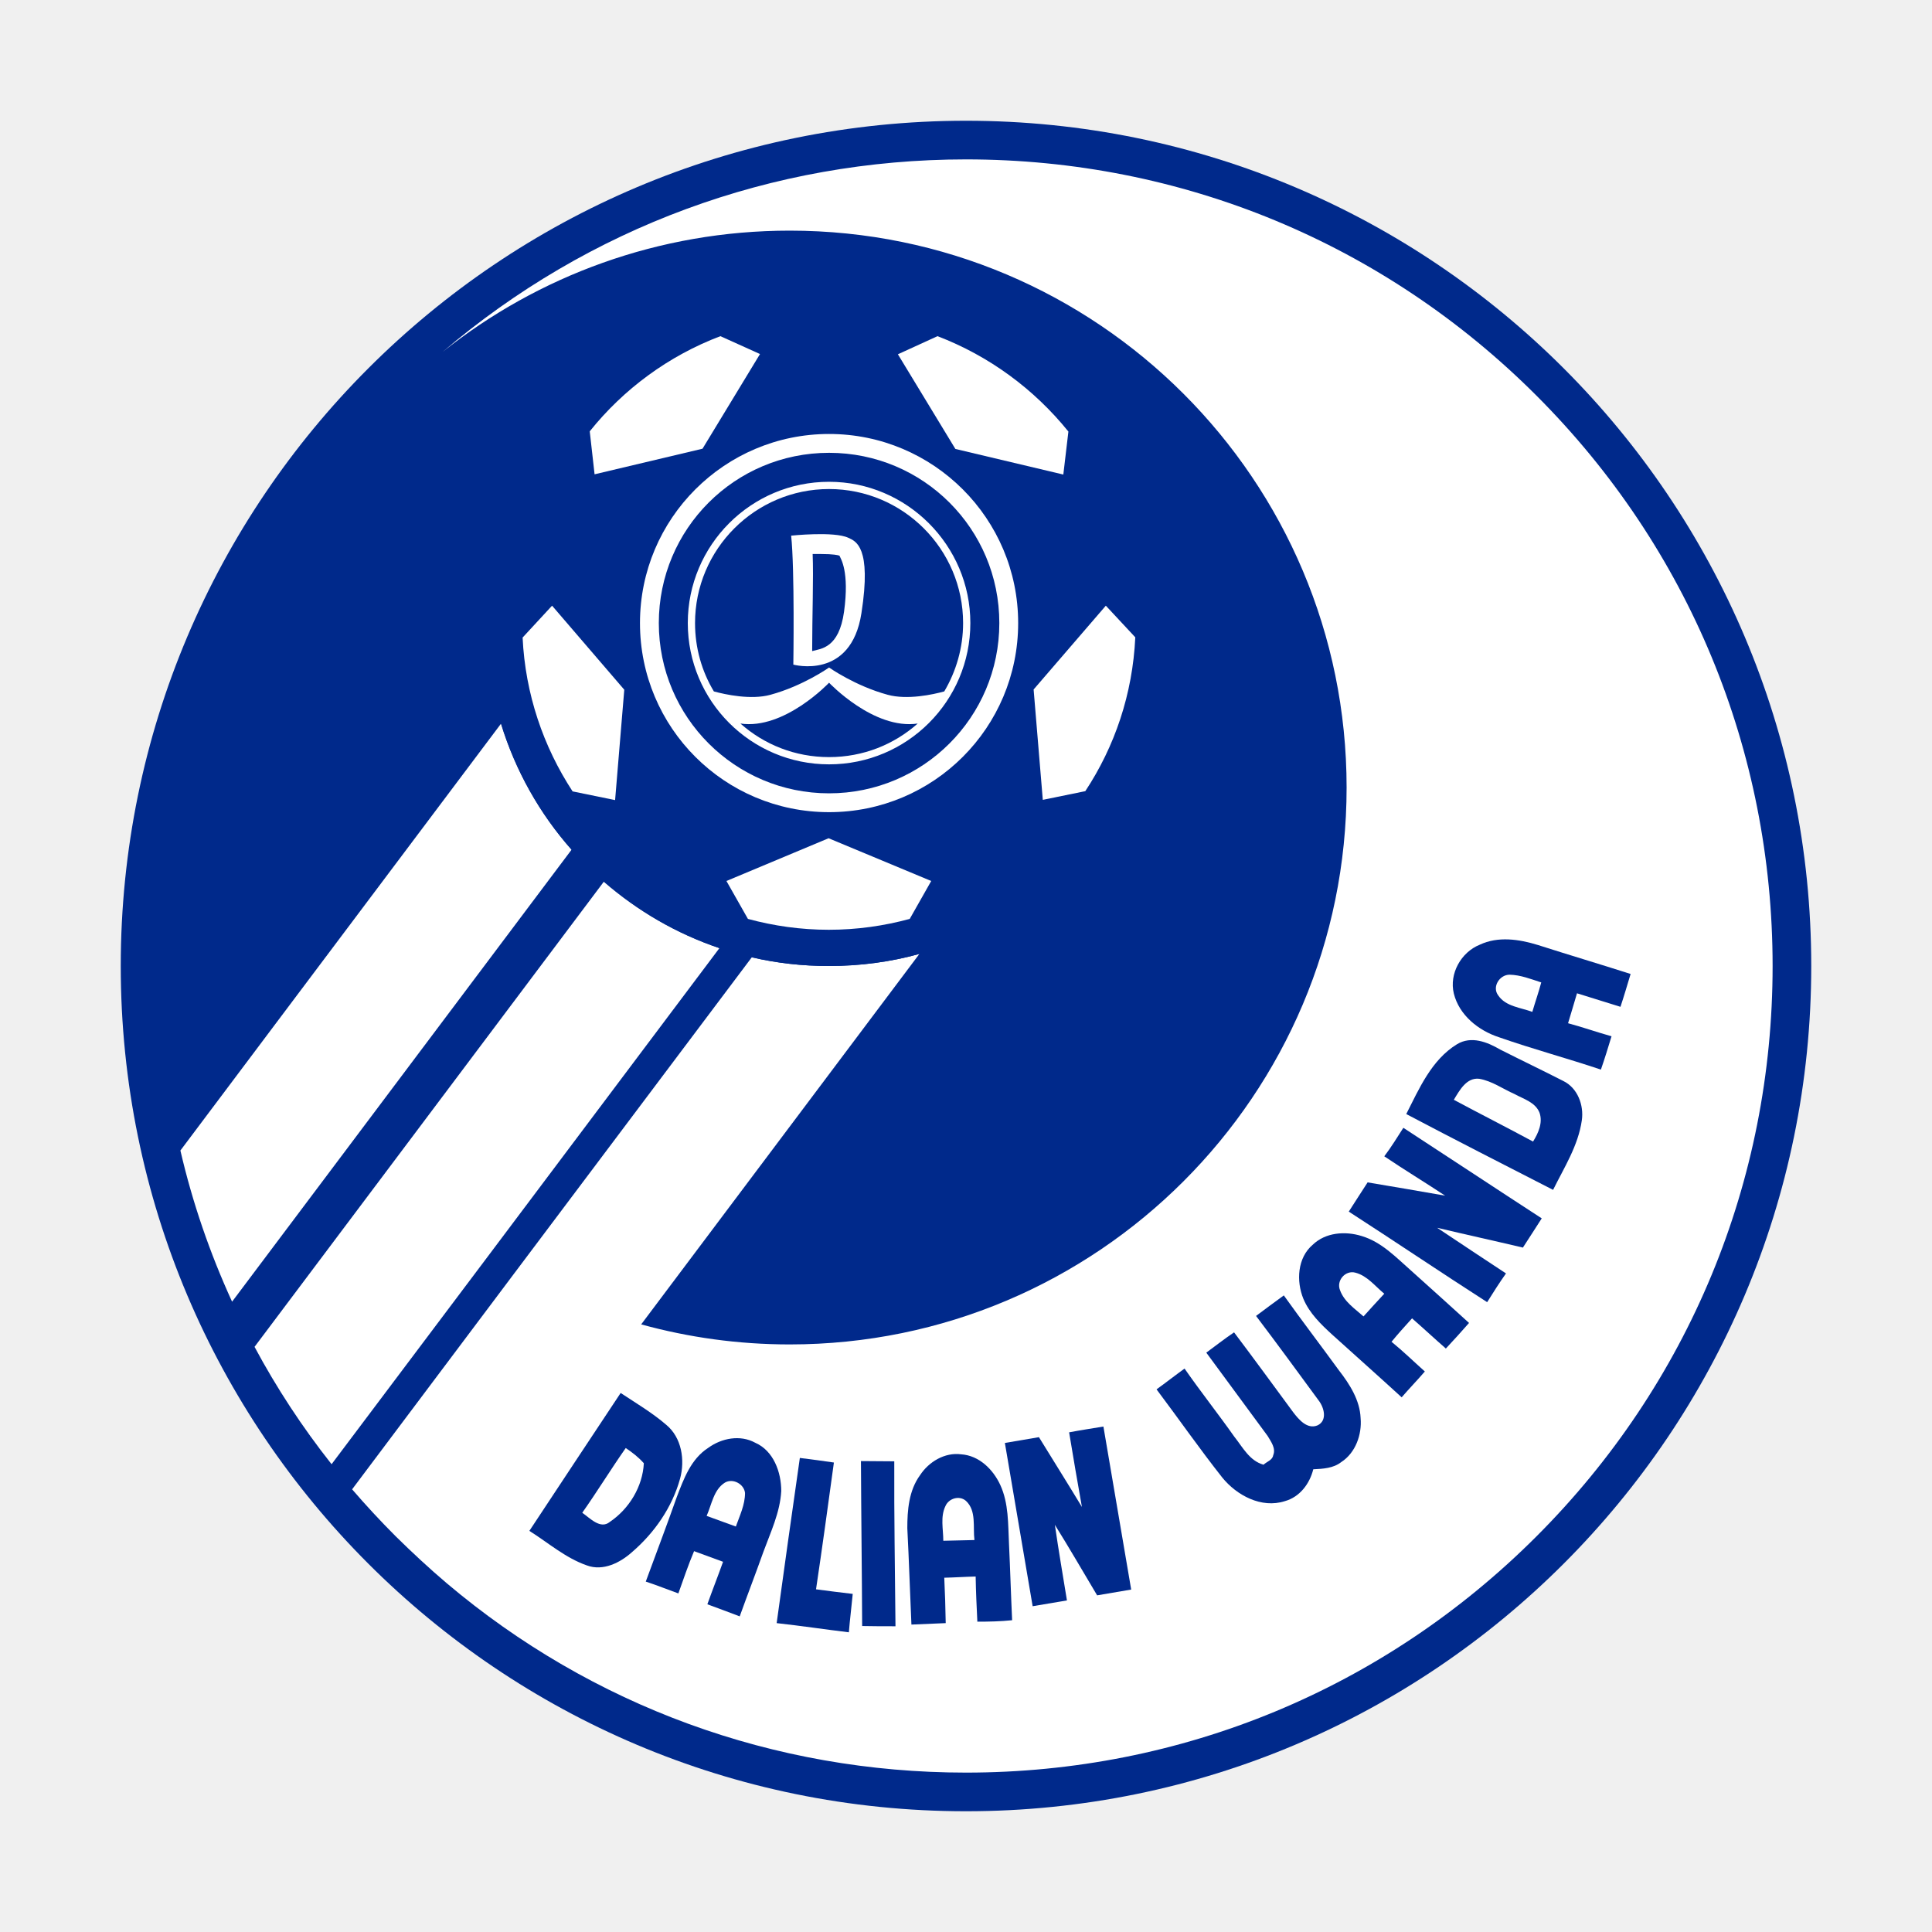
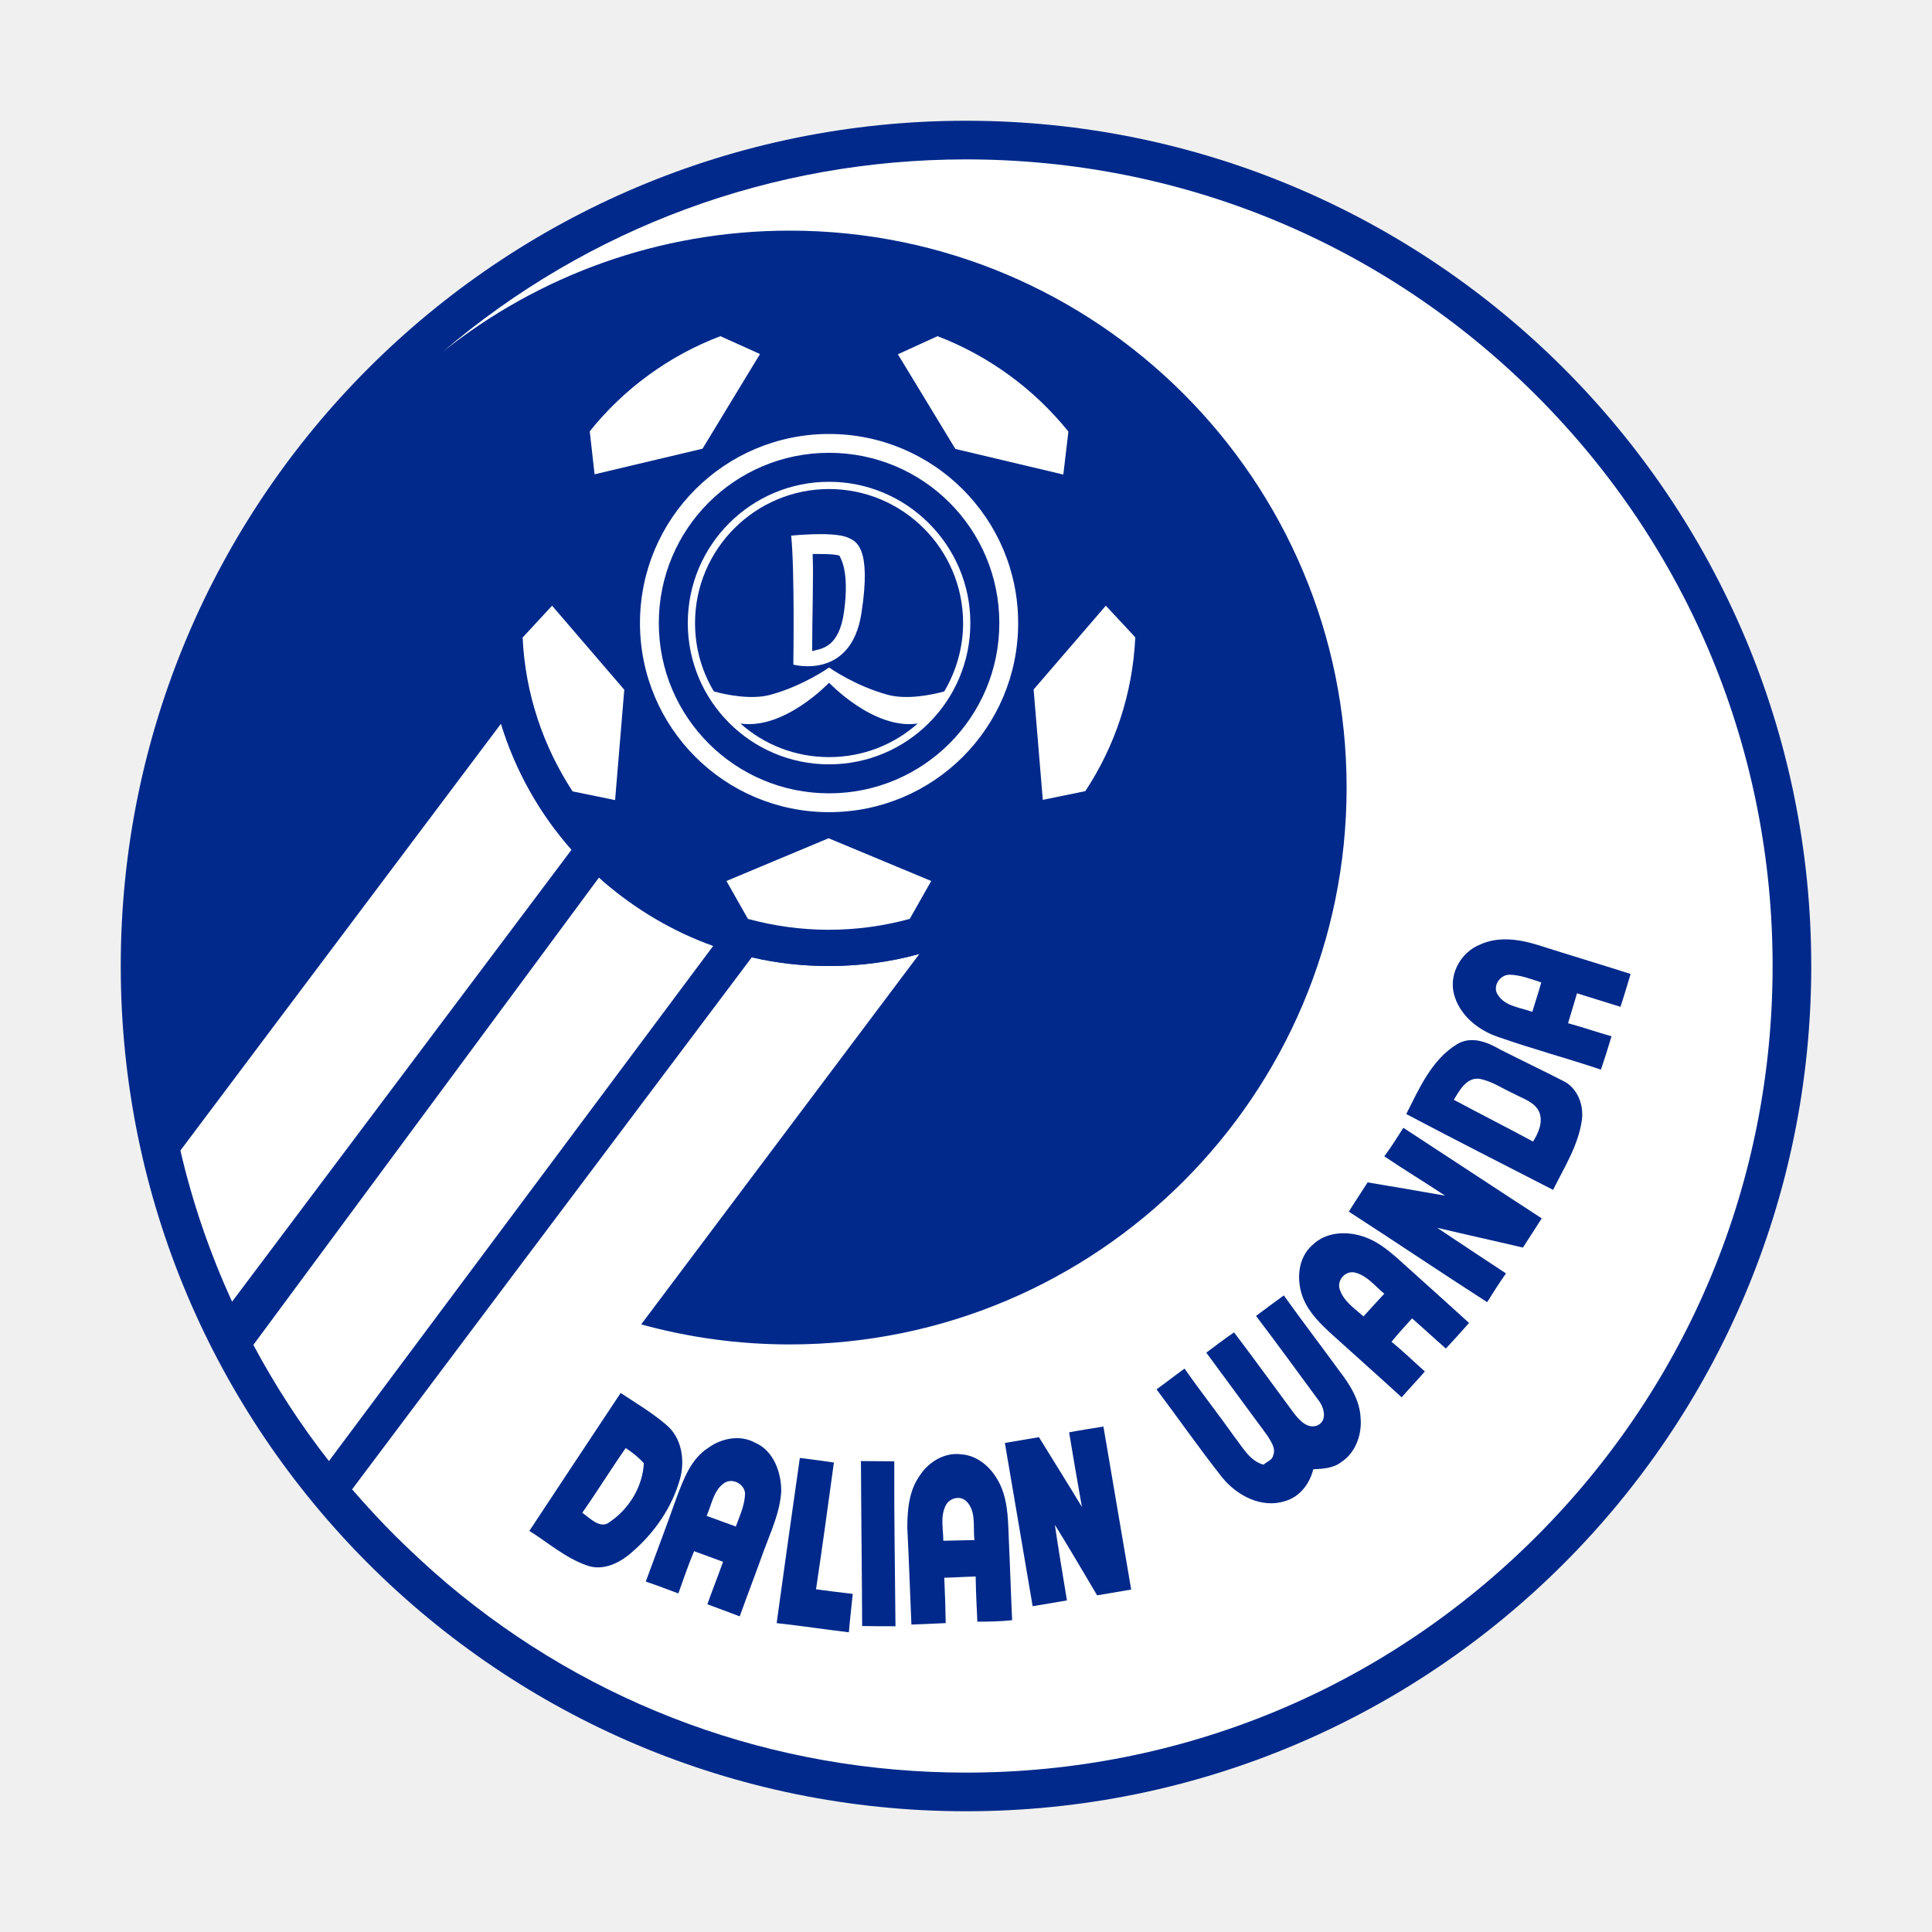
- <svg xmlns="http://www.w3.org/2000/svg" version="1.1" x="0px" y="0px" viewBox="0 0 800 800" style="enable-background:new 0 0 800 800;" xml:space="preserve">
+ <svg xmlns="http://www.w3.org/2000/svg" version="1.1" id="图层_1" x="0px" y="0px" viewBox="0 0 800 800" style="enable-background:new 0 0 800 800;" xml:space="preserve">
  <style type="text/css">
	.st0{fill:#00298B;}
	.st1{fill:#FFFFFF;}
</style>
  <g>
    <circle class="st0" cx="400" cy="400" r="350" />
-     <g>
-       <path class="st1" d="M734,400c0,89.2-34.7,173.1-97.8,236.2C573.1,699.3,489.2,734,400,734c-79.6,0-154.9-27.6-215-78.4    c-7.3-6.2-14.3-12.7-21.2-19.5c-6.3-6.3-12.3-12.8-18-19.4l67.5-89.9l98-130.4c10.3,2.4,21,3.6,31.9,3.6c13,0,25.6-1.7,37.5-5    L265.5,548.4c19.6,5.4,40.2,8.3,61.5,8.3c127.3,0,230.6-103.2,230.6-230.6c0-127.3-103.2-230.6-230.6-230.6    c-54.3,0-104.3,18.8-143.7,50.2C243.7,94.2,319.7,66,400,66c89.2,0,173.1,34.7,236.2,97.8C699.3,226.9,734,310.8,734,400z" />
-       <path class="st1" d="M236.7,351.8l-89.3,118.9l-51.3,68.3c-9.2-20.1-16.4-41-21.4-62.6v0l41.9-55.8l90.9-121    C213.4,319.1,223.5,336.8,236.7,351.8z" />
-       <path class="st1" d="M297.9,392.6L202.2,520l-64.9,86.3c-12.1-15.3-22.8-31.6-31.9-48.6l54.6-72.7l90.1-120    C264,377.2,280.1,386.6,297.9,392.6z" />
-     </g>
-     <path class="st0" d="M485.2,258c0,65.4-44.3,120.5-104.5,137c-11.9,3.3-24.5,5-37.5,5c-11,0-21.7-1.2-31.9-3.6   c-4.6-1.1-9-2.3-13.4-3.8h0c-17.8-6-33.9-15.4-47.8-27.4c-4.8-4.1-9.3-8.6-13.5-13.4c-13.2-14.9-23.2-32.7-29.2-52.2   c-4-13.1-6.2-27.1-6.2-41.6c0-78.4,63.6-142,142-142S485.2,179.6,485.2,258z" />
-     <path class="st1" d="M385.6,364.8l-8.9,15.7c-10.7,2.9-21.9,4.5-33.5,4.5c-11.6,0-22.8-1.6-33.5-4.5l-8.9-15.7l42.3-17.7   L385.6,364.8z M457.9,250.8L428,285.5l3.8,45.7l17.6-3.6c12.2-18.5,19.6-40.2,20.7-63.7L457.9,250.8z M388.2,139.2l-16.4,7.5   l23.8,39.2l44.7,10.6l2.1-17.8C428.2,161.1,409.6,147.4,388.2,139.2z M298.3,139.2c-21.4,8.1-40.1,21.9-54.1,39.4l2,17.8l44.7-10.6   l23.8-39.2L298.3,139.2z M228.6,250.8L216.4,264c1.1,23.4,8.6,45.2,20.7,63.7l17.6,3.6l3.8-45.7L228.6,250.8z" />
+     <path class="st1" d="M734,400c0,89.2-34.7,173.1-97.8,236.2S489.2,734,400,734c-79.6,0-154.9-27.6-215-78.4   c-7.3-6.2-14.3-12.7-21.2-19.5c-6.3-6.3-12.3-12.8-18-19.4l67.5-89.9l98-130.4c10.3,2.4,21,3.6,31.9,3.6c13,0,25.6-1.7,37.5-5   L265.5,548.4c19.6,5.4,40.2,8.3,61.5,8.3c127.3,0,230.6-103.2,230.6-230.6c0-127.3-103.2-230.6-230.6-230.6   c-54.3,0-104.3,18.8-143.7,50.2C243.7,94.2,319.7,66,400,66c89.2,0,173.1,34.7,236.2,97.8S734,310.8,734,400z" />
+     <path class="st1" d="M236.7,351.8l-89.3,118.9L96.1,539c-9.2-20.1-16.4-41-21.4-62.6l0,0l41.9-55.8l90.9-121   C213.4,319.1,223.5,336.8,236.7,351.8z" />
+     <path class="st0" d="M485.2,258c0,65.4-44.3,120.5-104.5,137c-11.9,3.3-24.5,5-37.5,5c-11,0-21.7-1.2-31.9-3.6   c-4.6-1.1-9-2.3-13.4-3.8l0,0c-17.8-6-33.9-15.4-47.8-27.4c-4.8-4.1-9.3-8.6-13.5-13.4c-13.2-14.9-23.2-32.7-29.2-52.2   c-4-13.1-6.2-27.1-6.2-41.6c0-78.4,63.6-142,142-142S485.2,179.6,485.2,258z" />
+     <path class="st1" d="M295.3,391.7L136.2,605c-11.9-15.2-22.3-31.3-31.3-48.1L248,363.4c0.7,0.6,1.4,1.2,2,1.8   C263.3,376.6,278.5,385.7,295.3,391.7z" />
+   </g>
+   <g>
+     <path class="st1" d="M385.6,364.8l-8.9,15.7c-10.7,2.9-21.9,4.5-33.5,4.5s-22.8-1.6-33.5-4.5l-8.9-15.7l42.3-17.7L385.6,364.8z    M457.9,250.8L428,285.5l3.8,45.7l17.6-3.6c12.2-18.5,19.6-40.2,20.7-63.7L457.9,250.8z M388.2,139.2l-16.4,7.5l23.8,39.2   l44.7,10.6l2.1-17.8C428.2,161.1,409.6,147.4,388.2,139.2z M298.3,139.2c-21.4,8.1-40.1,21.9-54.1,39.4l2,17.8l44.7-10.6l23.8-39.2   L298.3,139.2z M228.6,250.8L216.4,264c1.1,23.4,8.6,45.2,20.7,63.7l17.6,3.6l3.8-45.7L228.6,250.8z" />
    <path class="st1" d="M343.3,179.7c-43.2,0-78.3,35-78.3,78.3s35,78.3,78.3,78.3s78.3-35,78.3-78.3S386.5,179.7,343.3,179.7z    M343.3,328.5c-38.9,0-70.5-31.5-70.5-70.5s31.5-70.5,70.5-70.5s70.5,31.5,70.5,70.5S382.2,328.5,343.3,328.5z" />
    <g>
-       <path class="st1" d="M343.3,199.5c-32.3,0-58.5,26.2-58.5,58.5c0,32.3,26.2,58.5,58.5,58.5c32.3,0,58.5-26.2,58.5-58.5    C401.8,225.8,375.5,199.5,343.3,199.5z M343.3,202.5c30.6,0,55.5,24.9,55.5,55.5c0,10.3-2.9,20-7.8,28.3    c-4.7,1.3-15.3,3.6-23.4,1.4c-13.6-3.7-24.3-11.3-24.3-11.3s-10.7,7.6-24.3,11.3c-8,2.2-18.7-0.1-23.4-1.4c-5-8.3-7.8-18-7.8-28.3    C287.8,227.4,312.7,202.5,343.3,202.5z M306.6,299.6c18.2,2.7,36.7-16.9,36.7-16.9s18.5,19.6,36.7,16.9    c-9.8,8.7-22.6,13.9-36.7,13.9C329.2,313.5,316.4,308.3,306.6,299.6z" />
-       <path class="st1" d="M328.5,275.2c0,0,0.6-39.4-0.9-53.4c0,0,17.8-1.9,23.7,0.9c3,1.4,9.7,3.6,5.4,31.2    C352.4,281.8,328.5,275.2,328.5,275.2z M349.5,253.3c2.3-16.8-1.4-22-1.9-23.2c0,0-0.3-0.1-0.3-0.1c-0.3-0.1-2.1-0.6-7.5-0.6    c-0.6,0-2.7,0-3.3,0c0.4,9.6-0.2,25.7-0.2,40.2C340,268.6,347.4,268.4,349.5,253.3z" />
-     </g>
-     <g>
-       <path class="st0" d="M602,411.4c-2-8.2,3-17.1,10.7-20.2c7.6-3.6,16.3-2.3,24.1,0.1c12.8,4.1,25.6,7.9,38.4,12    c-1.4,4.6-2.7,9.1-4.2,13.6c-6-1.9-12-3.7-18-5.6c-1.2,4.2-2.5,8.3-3.7,12.4c6,1.6,11.9,3.7,18,5.4c-1.4,4.6-2.8,9.2-4.4,13.8    c-14-4.7-28.2-8.5-42.2-13.4C612.1,426.7,604.2,420.3,602,411.4L602,411.4z M620.4,412.2c3.1,4.6,9.3,5,14.1,6.8    c1.2-4.1,2.6-8.1,3.7-12.2c-4.3-1.4-8.6-3.1-13.1-3.2C620.9,403.6,617.7,408.7,620.4,412.2L620.4,412.2z" />
-       <path class="st0" d="M603.3,432.4c5.9-3.6,12.6-0.9,17.9,2.2c8.7,4.4,17.5,8.6,26.1,13c6,2.9,8.6,10.1,7.7,16.3    c-1.5,10.5-7.3,19.5-11.9,28.8c-20.3-10.4-40.7-20.8-60.8-31.4C587.6,450.9,592.7,438.9,603.3,432.4L603.3,432.4z M602,455.4    c11,5.9,21.9,11.4,32.8,17.3c2.2-3.5,4.1-7.8,2.7-11.9c-1.7-4.4-6.6-5.7-10.4-7.8c-4.8-2.1-9.3-5.4-14.6-6.3    C607.3,446.1,604.4,451.4,602,455.4L602,455.4z" />
-       <path class="st0" d="M573.2,478.8c2.9-3.8,5.3-7.8,7.9-11.8c19.2,12.5,38.2,25.1,57.3,37.5c-2.6,4-5.1,8-7.8,12.1    c-11.8-2.8-23.7-5.4-35.5-8.2c9.5,6.3,19,12.7,28.5,18.9c-2.7,3.8-5.3,7.9-7.8,11.9c-19.3-12.4-38.1-25.1-57.3-37.5    c2.6-4,5.1-8,7.8-12.1c10.7,1.8,21.4,3.6,32.1,5.5C590.1,489.6,581.5,484.4,573.2,478.8L573.2,478.8z" />
-       <path class="st0" d="M543.6,515.4c5.3-5.1,13.4-5.7,20.2-3.6c8.4,2.5,14.4,9,20.8,14.6c7.9,7.1,15.8,14.2,23.7,21.4    c-3.1,3.5-6.3,7.1-9.6,10.6c-4.7-4.1-9.2-8.3-14-12.5c-2.9,3.2-5.8,6.4-8.5,9.7c4.8,3.9,9.2,8.2,13.8,12.3    c-3.1,3.6-6.5,7.1-9.6,10.7c-9.5-8.7-19.2-17.3-28.7-25.9c-4.7-4.3-9.5-8.9-12-14.9C536.7,530.5,537.2,520.8,543.6,515.4    L543.6,515.4z M554.9,534.3c1.7,4.7,6.1,7.6,9.7,10.8c2.8-3.1,5.7-6.3,8.6-9.4c-3.8-3.1-7-7.4-11.9-8.7    C557.1,525.8,553.2,530.3,554.9,534.3L554.9,534.3z" />
-       <path class="st0" d="M520.1,544.9c3.8-2.9,7.7-5.7,11.5-8.5c7.5,10.5,15.3,20.7,22.8,31c4.5,5.8,8.7,12.4,9,19.8    c0.6,6.8-2.1,14.4-8,18.2c-3.3,2.6-7.6,2.8-11.6,3c-1.5,6-5.6,11.5-11.8,13.2c-9.7,3.1-19.9-2.4-25.9-9.8    c-9.4-11.9-18.1-24.4-27.2-36.5c3.9-2.8,7.7-5.8,11.6-8.6c6.6,9.5,13.9,18.7,20.6,28.2c3.5,4.4,6.3,10,12.1,11.6    c1.4-1.3,3.7-1.9,4-3.9c1.2-2.9-0.9-5.6-2.3-8c-8.4-11.5-17-23-25.4-34.5c3.8-2.8,7.5-5.7,11.5-8.4c8.3,11,16.4,22.1,24.5,33.1    c2.3,3,5.8,7.2,10.1,5.4c4.1-2,2.7-7.3,0.5-10.2C537.5,568.3,528.9,556.5,520.1,544.9L520.1,544.9z" />
-       <path class="st0" d="M219.2,633.9c12.6-19,25.2-38.2,37.8-57.1c6.5,4.3,13.1,8.2,18.9,13.2c6.4,5.3,7.8,14.6,5.7,22.3    c-3.3,11.9-10.6,22.4-19.9,30.4c-4.9,4.4-12,8-18.7,5.5C234.1,645.1,227,638.8,219.2,633.9L219.2,633.9z M241.1,626.4    c3.2,2.2,7.5,7,11.4,3.8c8-5.4,13.6-14.6,14.1-24.3c-2.2-2.5-4.8-4.5-7.5-6.3C253,608.3,247.3,617.6,241.1,626.4L241.1,626.4z" />
-       <path class="st0" d="M442.7,593.1c4.7-0.9,9.4-1.6,14.2-2.4c3.8,22.5,7.7,45,11.5,67.5c-4.7,0.8-9.4,1.6-14.1,2.4    c-5.8-9.7-11.5-19.6-17.5-29.2c1.5,10.4,3.3,20.9,5,31.3c-4.7,0.8-9.4,1.6-14.2,2.4c-3.8-22.5-7.7-45.1-11.5-67.6    c4.7-0.8,9.4-1.6,14.1-2.4c5.9,9.6,12,19.3,17.8,28.9C446.2,613.9,444.4,603.5,442.7,593.1L442.7,593.1z" />
-       <path class="st0" d="M331.2,603.7c4.8,0.6,9.4,1.2,14.1,1.9c-2.4,17.5-4.8,35.1-7.4,52.5c5.1,0.7,10.2,1.3,15.2,1.9    c-0.5,5.4-1.2,10.7-1.6,15.9c-10-1.2-19.9-2.7-29.9-3.8C324.7,649.5,327.9,626.7,331.2,603.7L331.2,603.7z" />
-       <path class="st0" d="M356.5,605c4.6,0,9.2,0.1,13.8,0.1c-0.1,22.8,0.3,45.6,0.5,68.3c-4.6,0-9.2,0-13.8-0.1    C356.9,650.6,356.6,627.8,356.5,605L356.5,605z" />
-       <path class="st0" d="M293.3,599.5c5.5-4,13.2-5.5,19.4-2.1c7.6,3.3,10.8,12.2,10.8,20c-0.5,8.9-4.4,17-7.4,25.2    c-3.2,9-6.6,17.8-9.8,26.7c-4.5-1.7-9-3.4-13.4-5c2.1-5.9,4.4-11.7,6.5-17.6c-4-1.5-8-2.9-12-4.4c-2.4,5.7-4.4,11.6-6.5,17.5    c-4.5-1.6-8.9-3.4-13.5-4.9c4.3-11.7,8.7-23.3,12.8-34.9C283.1,612.4,286.1,604.1,293.3,599.5L293.3,599.5z M300.2,613.9    c-4.7,2.9-5.5,9.1-7.6,13.8c4,1.5,8.1,2.9,12.1,4.4c1.6-4.5,3.8-9,3.8-13.9C308.1,614.5,303.5,612,300.2,613.9L300.2,613.9z" />
-       <path class="st0" d="M381,610.8c3.6-5.5,10.2-9.5,17-8.6c7.4,0.5,13.2,6.2,16.2,12.7c3.5,7.6,3.2,16.2,3.6,24.3    c0.5,10.5,0.8,21.1,1.3,31.7c-4.8,0.5-9.6,0.6-14.4,0.6c-0.3-6.2-0.6-12.4-0.7-18.7c-4.3,0.1-8.6,0.4-13,0.5    c0.3,6.2,0.5,12.6,0.6,18.8c-4.7,0.2-9.4,0.4-14.2,0.6c-0.6-13.2-1-26.5-1.7-39.9C375.7,625.4,376.3,617.2,381,610.8L381,610.8z     M391.5,623.6c-2.2,4.5-0.9,9.6-0.9,14.4c4.3-0.1,8.6-0.2,12.9-0.3c-0.7-5.4,0.9-12.1-3.5-16.2    C397.3,619.1,392.9,620.4,391.5,623.6L391.5,623.6z" />
+       <path class="st1" d="M343.3,199.5c-32.3,0-58.5,26.2-58.5,58.5s26.2,58.5,58.5,58.5s58.5-26.2,58.5-58.5    C401.8,225.8,375.5,199.5,343.3,199.5z M343.3,202.5c30.6,0,55.5,24.9,55.5,55.5c0,10.3-2.9,20-7.8,28.3    c-4.7,1.3-15.3,3.6-23.4,1.4c-13.6-3.7-24.3-11.3-24.3-11.3s-10.7,7.6-24.3,11.3c-8,2.2-18.7-0.1-23.4-1.4c-5-8.3-7.8-18-7.8-28.3    C287.8,227.4,312.7,202.5,343.3,202.5z M306.6,299.6c18.2,2.7,36.7-16.9,36.7-16.9s18.5,19.6,36.7,16.9    c-9.8,8.7-22.6,13.9-36.7,13.9S316.4,308.3,306.6,299.6z" />
+       <path class="st1" d="M328.5,275.2c0,0,0.6-39.4-0.9-53.4c0,0,17.8-1.9,23.7,0.9c3,1.4,9.7,3.6,5.4,31.2    C352.4,281.8,328.5,275.2,328.5,275.2z M349.5,253.3c2.3-16.8-1.4-22-1.9-23.2l-0.3-0.1c-0.3-0.1-2.1-0.6-7.5-0.6    c-0.6,0-2.7,0-3.3,0c0.4,9.6-0.2,25.7-0.2,40.2C340,268.6,347.4,268.4,349.5,253.3z" />
    </g>
  </g>
+   <g>
+     <path class="st0" d="M602,411.4c-2-8.2,3-17.1,10.7-20.2c7.6-3.6,16.3-2.3,24.1,0.1c12.8,4.1,25.6,7.9,38.4,12   c-1.4,4.6-2.7,9.1-4.2,13.6c-6-1.9-12-3.7-18-5.6c-1.2,4.2-2.5,8.3-3.7,12.4c6,1.6,11.9,3.7,18,5.4c-1.4,4.6-2.8,9.2-4.4,13.8   c-14-4.7-28.2-8.5-42.2-13.4C612.1,426.7,604.2,420.3,602,411.4L602,411.4z M620.4,412.2c3.1,4.6,9.3,5,14.1,6.8   c1.2-4.1,2.6-8.1,3.7-12.2c-4.3-1.4-8.6-3.1-13.1-3.2C620.9,403.6,617.7,408.7,620.4,412.2L620.4,412.2z" />
+     <path class="st0" d="M603.3,432.4c5.9-3.6,12.6-0.9,17.9,2.2c8.7,4.4,17.5,8.6,26.1,13c6,2.9,8.6,10.1,7.7,16.3   c-1.5,10.5-7.3,19.5-11.9,28.8c-20.3-10.4-40.7-20.8-60.8-31.4C587.6,450.9,592.7,438.9,603.3,432.4L603.3,432.4z M602,455.4   c11,5.9,21.9,11.4,32.8,17.3c2.2-3.5,4.1-7.8,2.7-11.9c-1.7-4.4-6.6-5.7-10.4-7.8c-4.8-2.1-9.3-5.4-14.6-6.3   C607.3,446.1,604.4,451.4,602,455.4L602,455.4z" />
+     <path class="st0" d="M573.2,478.8c2.9-3.8,5.3-7.8,7.9-11.8c19.2,12.5,38.2,25.1,57.3,37.5c-2.6,4-5.1,8-7.8,12.1   c-11.8-2.8-23.7-5.4-35.5-8.2c9.5,6.3,19,12.7,28.5,18.9c-2.7,3.8-5.3,7.9-7.8,11.9c-19.3-12.4-38.1-25.1-57.3-37.5   c2.6-4,5.1-8,7.8-12.1c10.7,1.8,21.4,3.6,32.1,5.5C590.1,489.6,581.5,484.4,573.2,478.8L573.2,478.8z" />
+     <path class="st0" d="M543.6,515.4c5.3-5.1,13.4-5.7,20.2-3.6c8.4,2.5,14.4,9,20.8,14.6c7.9,7.1,15.8,14.2,23.7,21.4   c-3.1,3.5-6.3,7.1-9.6,10.6c-4.7-4.1-9.2-8.3-14-12.5c-2.9,3.2-5.8,6.4-8.5,9.7c4.8,3.9,9.2,8.2,13.8,12.3   c-3.1,3.6-6.5,7.1-9.6,10.7c-9.5-8.7-19.2-17.3-28.7-25.9c-4.7-4.3-9.5-8.9-12-14.9C536.7,530.5,537.2,520.8,543.6,515.4   L543.6,515.4z M554.9,534.3c1.7,4.7,6.1,7.6,9.7,10.8c2.8-3.1,5.7-6.3,8.6-9.4c-3.8-3.1-7-7.4-11.9-8.7   C557.1,525.8,553.2,530.3,554.9,534.3L554.9,534.3z" />
+     <path class="st0" d="M520.1,544.9c3.8-2.9,7.7-5.7,11.5-8.5c7.5,10.5,15.3,20.7,22.8,31c4.5,5.8,8.7,12.4,9,19.8   c0.6,6.8-2.1,14.4-8,18.2c-3.3,2.6-7.6,2.8-11.6,3c-1.5,6-5.6,11.5-11.8,13.2c-9.7,3.1-19.9-2.4-25.9-9.8   c-9.4-11.9-18.1-24.4-27.2-36.5c3.9-2.8,7.7-5.8,11.6-8.6c6.6,9.5,13.9,18.7,20.6,28.2c3.5,4.4,6.3,10,12.1,11.6   c1.4-1.3,3.7-1.9,4-3.9c1.2-2.9-0.9-5.6-2.3-8c-8.4-11.5-17-23-25.4-34.5c3.8-2.8,7.5-5.7,11.5-8.4c8.3,11,16.4,22.1,24.5,33.1   c2.3,3,5.8,7.2,10.1,5.4c4.1-2,2.7-7.3,0.5-10.2C537.5,568.3,528.9,556.5,520.1,544.9L520.1,544.9z" />
+     <path class="st0" d="M219.2,633.9c12.6-19,25.2-38.2,37.8-57.1c6.5,4.3,13.1,8.2,18.9,13.2c6.4,5.3,7.8,14.6,5.7,22.3   c-3.3,11.9-10.6,22.4-19.9,30.4c-4.9,4.4-12,8-18.7,5.5C234.1,645.1,227,638.8,219.2,633.9L219.2,633.9z M241.1,626.4   c3.2,2.2,7.5,7,11.4,3.8c8-5.4,13.6-14.6,14.1-24.3c-2.2-2.5-4.8-4.5-7.5-6.3C253,608.3,247.3,617.6,241.1,626.4L241.1,626.4z" />
+     <path class="st0" d="M442.7,593.1c4.7-0.9,9.4-1.6,14.2-2.4c3.8,22.5,7.7,45,11.5,67.5c-4.7,0.8-9.4,1.6-14.1,2.4   c-5.8-9.7-11.5-19.6-17.5-29.2c1.5,10.4,3.3,20.9,5,31.3c-4.7,0.8-9.4,1.6-14.2,2.4c-3.8-22.5-7.7-45.1-11.5-67.6   c4.7-0.8,9.4-1.6,14.1-2.4c5.9,9.6,12,19.3,17.8,28.9C446.2,613.9,444.4,603.5,442.7,593.1L442.7,593.1z" />
+     <path class="st0" d="M331.2,603.7c4.8,0.6,9.4,1.2,14.1,1.9c-2.4,17.5-4.8,35.1-7.4,52.5c5.1,0.7,10.2,1.3,15.2,1.9   c-0.5,5.4-1.2,10.7-1.6,15.9c-10-1.2-19.9-2.7-29.9-3.8C324.7,649.5,327.9,626.7,331.2,603.7L331.2,603.7z" />
+     <path class="st0" d="M356.5,605c4.6,0,9.2,0.1,13.8,0.1c-0.1,22.8,0.3,45.6,0.5,68.3c-4.6,0-9.2,0-13.8-0.1   C356.9,650.6,356.6,627.8,356.5,605L356.5,605z" />
+     <path class="st0" d="M293.3,599.5c5.5-4,13.2-5.5,19.4-2.1c7.6,3.3,10.8,12.2,10.8,20c-0.5,8.9-4.4,17-7.4,25.2   c-3.2,9-6.6,17.8-9.8,26.7c-4.5-1.7-9-3.4-13.4-5c2.1-5.9,4.4-11.7,6.5-17.6c-4-1.5-8-2.9-12-4.4c-2.4,5.7-4.4,11.6-6.5,17.5   c-4.5-1.6-8.9-3.4-13.5-4.9c4.3-11.7,8.7-23.3,12.8-34.9C283.1,612.4,286.1,604.1,293.3,599.5L293.3,599.5z M300.2,613.9   c-4.7,2.9-5.5,9.1-7.6,13.8c4,1.5,8.1,2.9,12.1,4.4c1.6-4.5,3.8-9,3.8-13.9C308.1,614.5,303.5,612,300.2,613.9L300.2,613.9z" />
+     <path class="st0" d="M381,610.8c3.6-5.5,10.2-9.5,17-8.6c7.4,0.5,13.2,6.2,16.2,12.7c3.5,7.6,3.2,16.2,3.6,24.3   c0.5,10.5,0.8,21.1,1.3,31.7c-4.8,0.5-9.6,0.6-14.4,0.6c-0.3-6.2-0.6-12.4-0.7-18.7c-4.3,0.1-8.6,0.4-13,0.5   c0.3,6.2,0.5,12.6,0.6,18.8c-4.7,0.2-9.4,0.4-14.2,0.6c-0.6-13.2-1-26.5-1.7-39.9C375.7,625.4,376.3,617.2,381,610.8L381,610.8z    M391.5,623.6c-2.2,4.5-0.9,9.6-0.9,14.4c4.3-0.1,8.6-0.2,12.9-0.3c-0.7-5.4,0.9-12.1-3.5-16.2   C397.3,619.1,392.9,620.4,391.5,623.6L391.5,623.6z" />
+   </g>
</svg>
